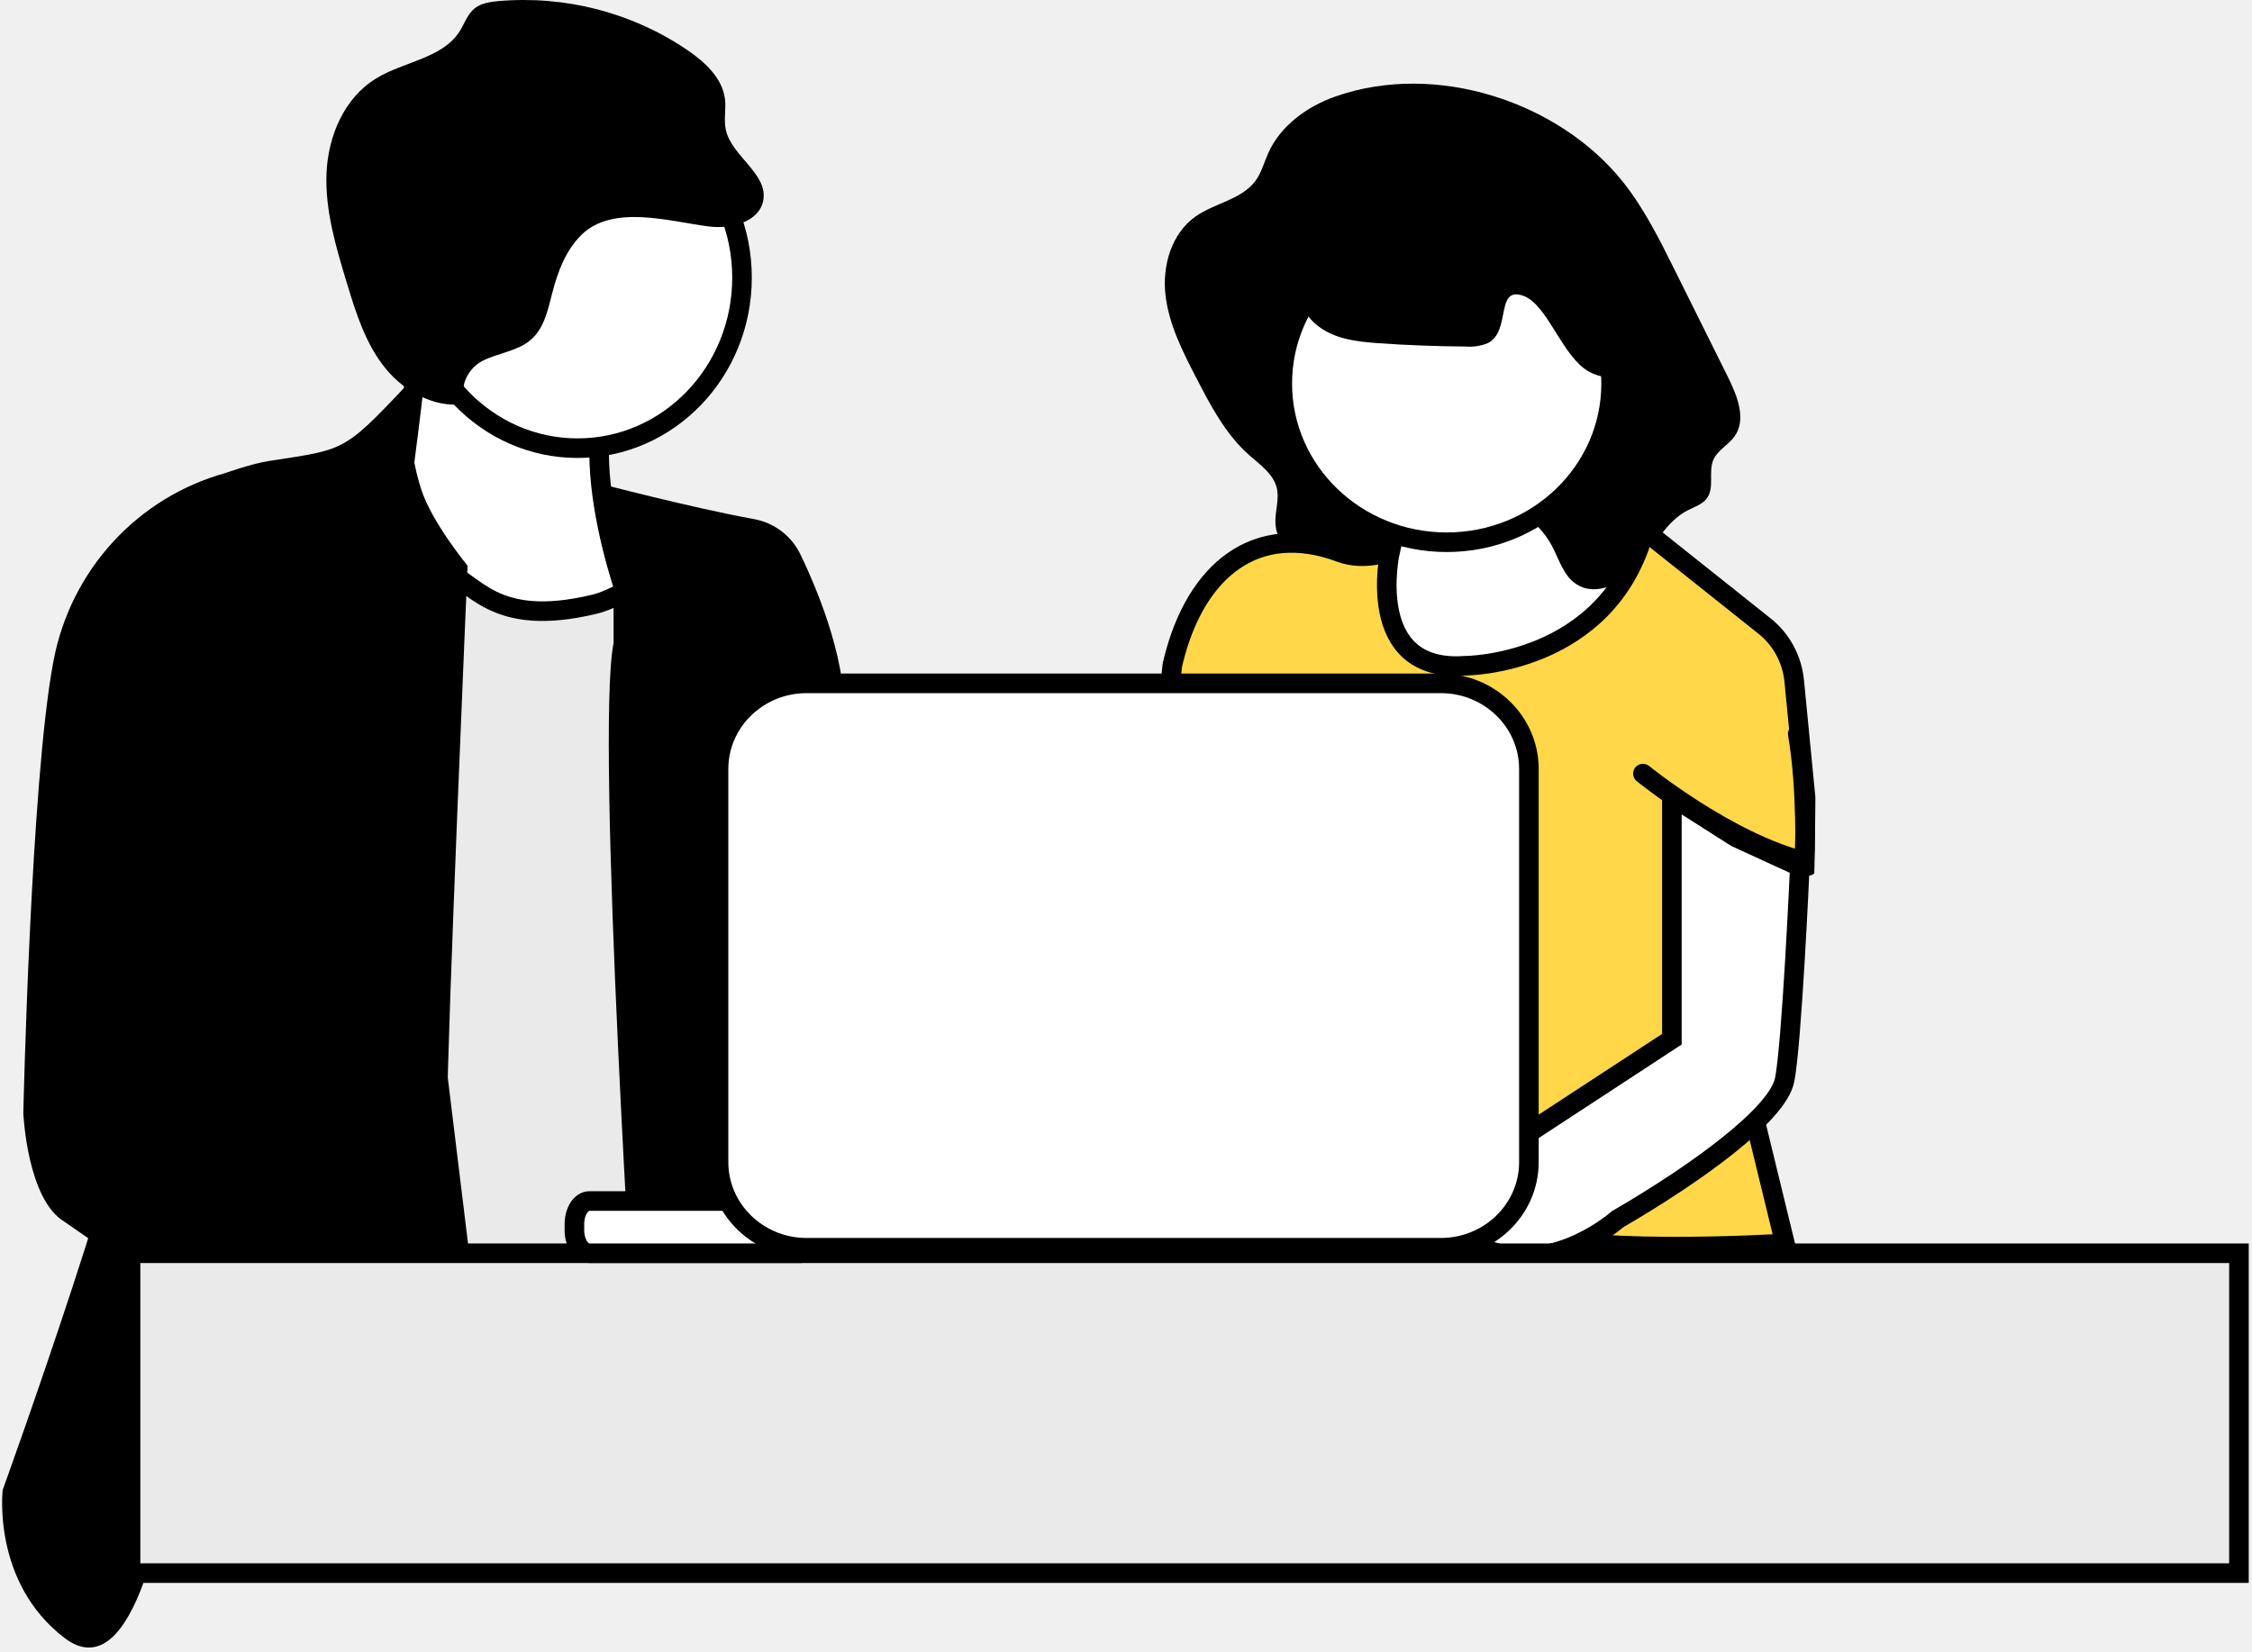
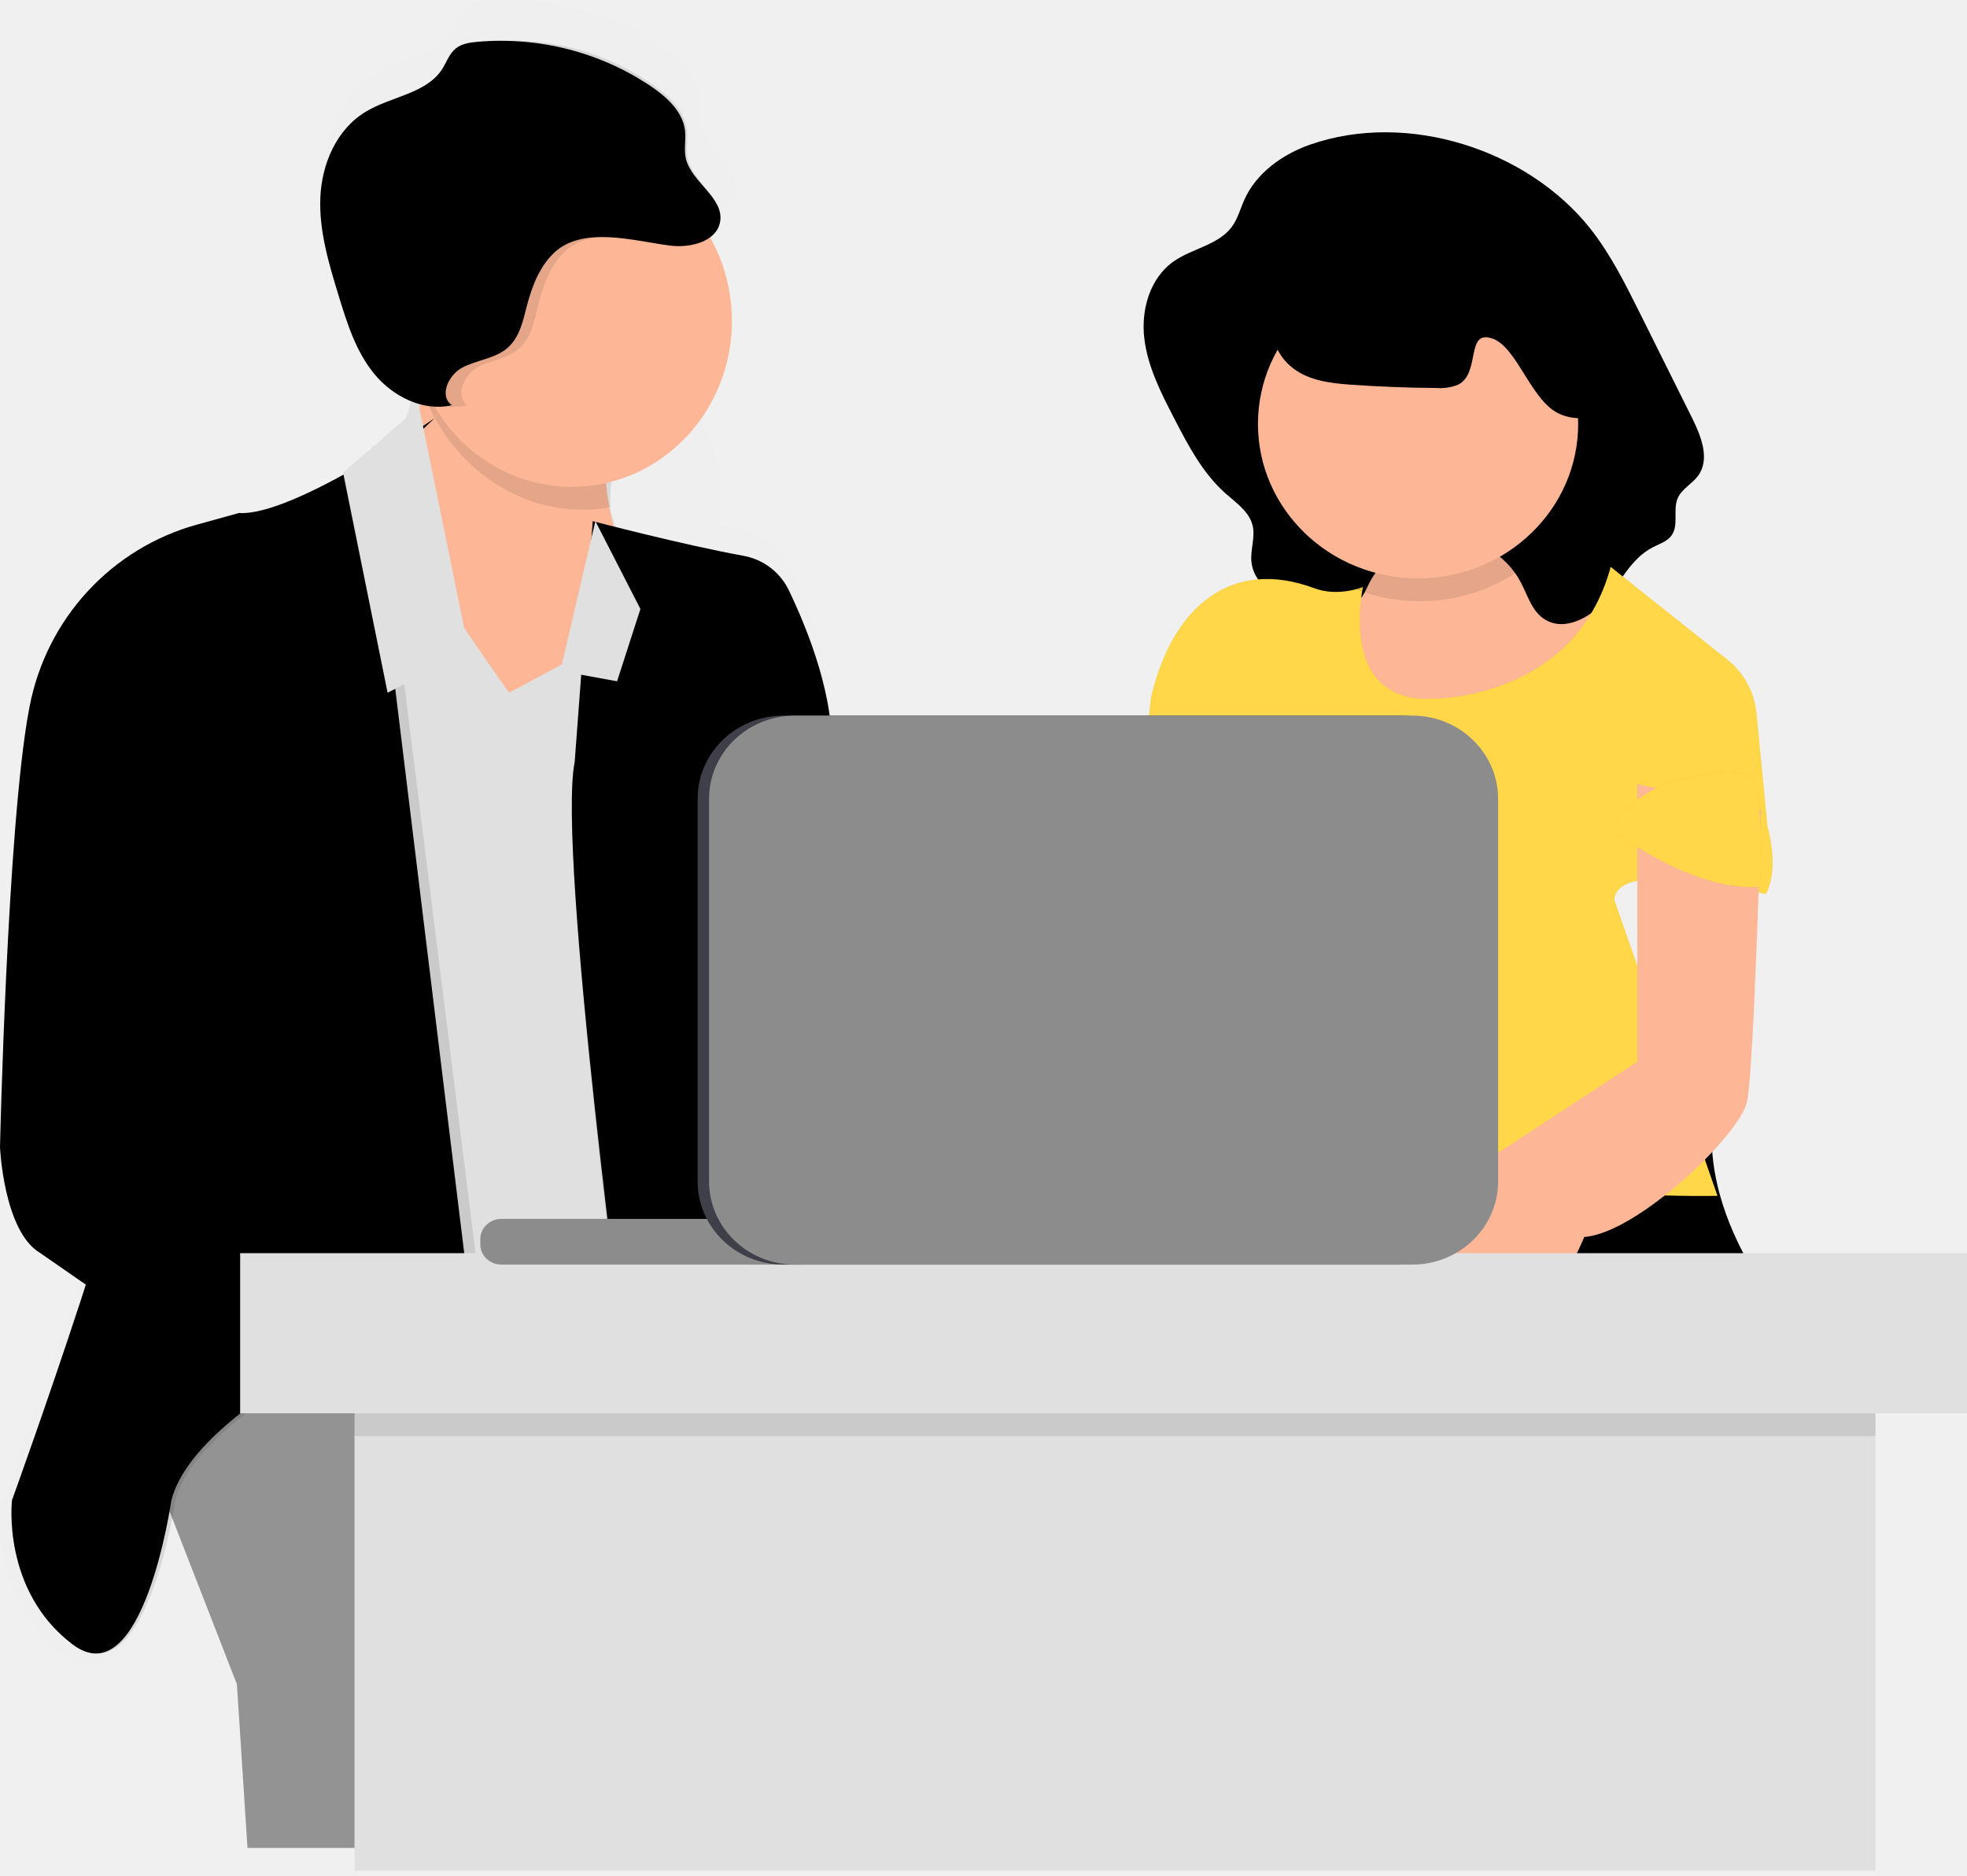
- <svg xmlns="http://www.w3.org/2000/svg" width="345" height="253" viewBox="0 0 345 253" fill="none">
-   <path d="M64.93 46.144C64.93 46.144 63.228 61.726 61.252 76.216C64.976 85.051 77.2 100 77.2 100L97.5 95.5C97.5 95.5 86.497 68.763 95.017 56.374C103.537 43.984 64.93 46.144 64.93 46.144Z" fill="white" stroke="black" stroke-width="3" stroke-linecap="round" />
-   <path d="M88.486 68.662C102.398 68.662 113.675 56.967 113.675 42.54C113.675 28.114 102.398 16.419 88.486 16.419C74.575 16.419 63.297 28.114 63.297 42.54C63.297 56.967 74.575 68.662 88.486 68.662Z" fill="white" stroke="black" stroke-width="3" stroke-linecap="round" />
-   <path d="M108.549 34.692C111.942 35.133 116.266 34.032 116.918 30.771C117.746 26.642 112.065 23.963 111.189 19.866C110.858 18.308 111.253 16.708 111.061 15.145C110.654 11.962 108.015 9.521 105.342 7.698C96.886 1.933 86.601 -0.733 76.313 0.173C75.041 0.293 73.7 0.49 72.717 1.28C71.6 2.173 71.167 3.622 70.403 4.821C67.773 8.945 61.852 9.433 57.646 12.003C52.692 15.01 50.245 20.915 50.02 26.585C49.796 32.256 51.463 37.818 53.109 43.26C54.509 47.892 55.979 52.644 59.052 56.435C62.125 60.226 67.228 62.874 72.049 61.732C69.836 60.174 71.445 56.586 73.839 55.329C76.233 54.072 79.183 53.854 81.262 52.109C83.341 50.364 83.934 47.519 84.591 44.927C85.436 41.656 86.654 38.342 89.107 35.954C93.922 31.275 102.617 33.928 108.549 34.692Z" fill="black" />
-   <path d="M211.14 72.135C211.14 72.135 213.285 94.862 209.531 100.11C205.776 105.358 224.538 108.294 226.147 108.294C227.756 108.294 244.908 101.885 248.121 100.11C251.334 98.335 254.016 85.542 254.016 85.542C254.016 85.542 237.936 89.04 233.114 68.662L211.14 72.135Z" fill="white" stroke="black" stroke-width="3" stroke-linecap="round" />
-   <path d="M204.615 14.771C200.23 16.308 196.185 19.254 194.315 23.405C193.665 24.849 193.274 26.425 192.329 27.71C190.22 30.567 186.105 31.105 183.183 33.147C179.423 35.791 178.031 40.763 178.554 45.25C179.078 49.738 181.191 53.874 183.275 57.907C185.464 62.143 187.731 66.482 191.323 69.685C192.999 71.167 195.057 72.571 195.591 74.726C196.048 76.574 195.24 78.507 195.408 80.4C195.824 85.08 201.576 87.259 206.378 87.778C208.466 88.006 210.854 88.016 212.327 86.558C213.079 85.806 213.46 84.788 213.933 83.849C215.026 81.698 216.709 79.884 218.797 78.608C220.886 77.331 223.297 76.643 225.763 76.618C228.229 76.594 230.654 77.234 232.768 78.469C234.883 79.703 236.605 81.483 237.742 83.612C238.87 85.717 239.526 88.277 241.573 89.543C244.708 91.519 248.905 89.202 251.227 86.345C253.549 83.488 255.216 79.92 258.513 78.205C259.529 77.666 260.759 77.306 261.46 76.386C262.725 74.731 261.648 72.26 262.512 70.377C263.162 68.958 264.753 68.182 265.682 66.917C267.588 64.332 266.19 60.759 264.783 57.897L256.511 41.267C254.22 36.661 251.908 32.02 248.707 27.962C238.875 15.567 220 9.384 204.615 14.771Z" fill="black" />
-   <path d="M224.452 101.995C224.452 101.995 246.322 101.995 251.933 81.272L270.342 95.93C271.613 96.942 272.67 98.209 273.449 99.654C274.228 101.099 274.711 102.692 274.871 104.336L275.739 113.252L276.608 122.168C276.608 122.168 276.608 129.573 276.328 132.823C276.328 132.823 262.562 136.57 262 143.5L273.449 190.5C273.449 190.5 239.229 192.62 232.5 188C232.5 188 209.292 182.043 202.563 175.71C195.835 169.377 189.106 169.953 194.688 155.553C194.688 155.553 183.47 144.034 188.52 127.91C193.571 111.786 188.801 128.198 188.801 128.198C188.801 128.198 177.908 122.729 178.469 112.362L179.591 101.995C179.591 101.995 179.651 101.652 179.808 101.035C183.229 87.388 192.414 79.806 205.33 84.638C209.105 86.043 212.964 84.431 212.964 84.431C212.964 84.431 208.751 103.148 224.452 101.995Z" fill="#FFD749" stroke="black" stroke-width="3" stroke-linecap="round" />
-   <path d="M275.727 132.777C275.727 132.777 274.493 160.357 273.379 165.535C272.265 170.713 260.248 179.559 247.78 186.806C247.78 186.806 238.43 195.144 228.412 191.697C218.395 188.251 217.726 183.359 222.738 181.058L256.127 159.212V122.042L265.954 128.291L275.727 132.777Z" fill="white" stroke="black" stroke-width="3" stroke-linecap="round" />
-   <path d="M251.694 118.518C251.694 118.518 264.688 129.069 276.5 132C276.5 132 276.877 120.761 275.407 112.429" stroke="black" stroke-width="3" stroke-linecap="round" />
-   <path d="M221.63 83.073C235.541 83.073 246.819 72.185 246.819 58.753C246.819 45.322 235.541 34.434 221.63 34.434C207.718 34.434 196.44 45.322 196.44 58.753C196.44 72.185 207.718 83.073 221.63 83.073Z" fill="white" stroke="black" stroke-width="3" stroke-linecap="round" />
-   <path d="M227.913 52.576C226.835 53.007 225.682 53.183 224.534 53.09C220.06 53.059 215.588 52.888 211.117 52.576C207.738 52.335 204.117 51.909 201.505 49.603C197.991 46.522 197.436 40.683 199.251 36.225C201.066 31.768 204.769 28.481 208.679 25.954C210.887 24.477 213.277 23.332 215.781 22.555C223.023 20.46 231.056 23.032 236.816 28.168C242.575 33.303 246.249 40.719 248.195 48.442C248.866 51.113 249.73 54.297 252.216 55.118C250.56 58.045 246.519 58.513 243.623 57.044C239.345 54.882 237.154 46.604 233.315 45.3C229.038 43.826 231.529 50.8 227.913 52.576Z" fill="black" />
-   <path d="M67.812 87.375C69.264 86.206 60.551 84.996 67.812 87.375C66.967 88.054 66.603 89.144 65.945 90.001C63.764 92.834 59.367 92.304 55.895 93.32C50.79 94.806 47.642 99.82 45.831 104.714C37.836 126.358 46.747 151.128 39.789 173.108C37.765 179.578 34.39 186.762 37.699 192.711C38.802 194.693 40.599 196.353 41.15 198.547C41.899 201.52 40.457 205.433 42.977 207.246C43.761 207.811 44.758 207.984 45.699 208.237C51.372 209.723 55.673 214.093 59.994 217.982C64.316 221.87 69.517 225.63 75.377 225.378C77.269 225.223 79.137 224.855 80.943 224.283L110.044 216.263C112.964 215.455 116.116 214.484 117.822 212.022C118.834 210.536 119.183 208.663 119.446 206.865C120.45 200.025 120.925 193.121 120.868 186.212C120.868 183.933 120.761 181.6 119.906 179.479C118.894 177.032 116.992 175.075 115.575 172.831C112.847 168.511 112.109 163.3 111.436 158.261C110.363 150.241 109.29 142.062 110.773 134.106C111.41 130.693 112.508 127.373 113.237 123.98C114.419 118.453 114.607 112.767 113.794 107.176C113.116 102.534 111.653 97.823 108.455 94.331C106.373 92.006 103.524 90.469 100.405 89.986C96.468 89.49 94.509 91.749 91.003 92.587C75.377 96.317 72.801 89.01 67.812 87.375Z" fill="#EAEAEA" />
-   <path d="M67.812 87.375C60.551 84.996 69.264 86.206 67.812 87.375ZM67.812 87.375C66.967 88.054 66.603 89.144 65.945 90.001C63.764 92.834 59.367 92.304 55.895 93.32C50.79 94.806 47.642 99.82 45.831 104.714C37.836 126.358 46.747 151.128 39.789 173.108C37.765 179.578 34.39 186.762 37.699 192.711C38.802 194.693 40.599 196.353 41.15 198.547C41.899 201.52 40.457 205.433 42.977 207.246C43.761 207.811 44.758 207.984 45.699 208.237C51.372 209.723 55.673 214.093 59.994 217.982C64.316 221.87 69.517 225.63 75.377 225.378C77.269 225.223 79.137 224.855 80.943 224.283L110.044 216.263C112.964 215.455 116.116 214.484 117.822 212.022C118.834 210.536 119.183 208.663 119.446 206.865C120.45 200.025 120.925 193.121 120.868 186.212C120.868 183.933 120.761 181.6 119.906 179.479C118.894 177.032 116.992 175.075 115.575 172.831C112.847 168.511 112.109 163.3 111.436 158.261C110.363 150.241 109.29 142.062 110.773 134.106C111.41 130.693 112.508 127.373 113.237 123.98C114.419 118.453 114.607 112.767 113.794 107.176C113.116 102.534 111.653 97.823 108.455 94.331C106.373 92.006 103.524 90.469 100.405 89.986C96.468 89.49 94.509 91.749 91.003 92.587C75.377 96.317 72.801 89.01 67.812 87.375Z" stroke="black" stroke-width="3" stroke-linecap="round" />
-   <path d="M25.49 228.261C25.49 228.261 21.034 259.448 9.887 250.942C-1.259 242.436 0.413 228.261 0.413 228.261C0.413 228.261 22.145 168.153 21.029 159.08C19.914 150.006 58.143 79.471 58.143 79.471L72.293 195.368C72.293 195.368 29.946 211.25 25.49 228.261Z" fill="black" />
-   <path d="M64.538 56.634C52.463 69.412 53.66 68.695 41.175 70.631C38.515 71.043 34.533 72.47 34.533 72.47C27.939 74.296 21.982 77.942 17.335 82.998C12.688 88.053 9.535 94.316 8.232 101.08L8.127 101.63C4.707 120.001 3.571 170.521 3.571 170.521C3.571 170.521 4.141 183.722 9.838 187.149L46.301 212.434C46.301 212.434 45.161 184.876 58.839 182.009C72.517 179.142 55.418 180.86 55.418 180.86L30.347 165.93C30.347 165.93 61.663 177.983 68.5 170.521C68.5 159.021 71.633 86.669 71.633 86.669C71.633 86.669 66.187 80.072 64.538 75C62.321 68.179 62.248 60.072 64.538 56.634Z" fill="black" />
-   <path d="M91.786 74.066C91.786 74.066 105.752 77.746 115.518 79.529C117.047 79.808 118.487 80.443 119.721 81.382C120.956 82.321 121.949 83.537 122.621 84.932C125.569 91.065 130.063 102.144 129.29 111.391L137.814 144.772L162.255 174.19L140.094 184.375L115.09 156.65L135.54 209.29L97.467 210.978C97.467 210.978 91.157 112.643 94 98.5C94 98.5 94 89.62 94 86C94 79.529 91.786 74.066 91.786 74.066Z" fill="black" />
-   <path d="M343 192H20V241H343V192Z" fill="#EAEAEA" stroke="black" stroke-width="3" stroke-linecap="round" />
-   <path d="M122.706 184H90.294C89.027 184 88 185.572 88 187.511V188.489C88 190.428 89.027 192 90.294 192H122.706C123.973 192 125 190.428 125 188.489V187.511C125 185.572 123.973 184 122.706 184Z" fill="white" stroke="black" stroke-width="3" stroke-linecap="round" />
-   <path d="M220.722 104.691H123.579C116.122 104.691 110.077 110.569 110.077 117.818V178.035C110.077 185.285 116.122 191.162 123.579 191.162H220.722C228.179 191.162 234.224 185.285 234.224 178.035V117.818C234.224 110.569 228.179 104.691 220.722 104.691Z" fill="white" stroke="black" stroke-width="3" stroke-linecap="round" />
+ <svg xmlns="http://www.w3.org/2000/svg" width="172" height="164" viewBox="0 0 172 164" fill="none">
+   <path opacity="0.2" d="M163 138.565H142V127.565H163V138.565ZM142.887 137.74H162.113V128.39H142.887V137.74Z" fill="#FFD749" />
+   <g opacity="0.7">
+     <g opacity="0.1">
+       <path opacity="0.1" d="M41.234 52.177C40.222 51.84 39.005 51.538 38.18 52.21C37.702 52.6 37.495 53.229 37.124 53.721C35.89 55.351 33.402 55.047 31.437 55.63C28.548 56.488 26.764 59.369 25.741 62.191C21.216 74.643 26.261 88.885 22.322 101.531C21.161 105.253 19.265 109.384 21.139 112.807C21.763 113.95 22.789 114.902 23.091 116.164C23.515 117.876 22.698 120.123 24.125 121.167C24.57 121.49 25.134 121.593 25.667 121.72C28.878 122.572 31.31 125.087 33.757 127.323C36.203 129.559 39.145 131.723 42.463 131.576C43.535 131.487 44.594 131.276 45.618 130.945L62.084 126.33C63.734 125.868 65.526 125.309 66.483 123.892C67.068 123.026 67.252 121.955 67.401 120.926C67.969 116.992 68.238 113.021 68.206 109.047C68.206 107.735 68.146 106.393 67.656 105.173C67.107 103.764 66.007 102.638 65.207 101.351C63.662 98.861 63.247 95.87 62.865 92.972C62.258 88.36 61.65 83.656 62.491 79.079C62.851 77.114 63.472 75.205 63.885 73.254C64.553 70.076 64.659 66.804 64.198 63.589C63.813 60.918 62.989 58.209 61.174 56.2C59.987 54.862 58.374 53.981 56.611 53.71C54.385 53.433 53.277 54.723 51.292 55.204C48.356 55.943 44.057 53.115 41.234 52.177Z" fill="url(#paint0_linear)" />
+     </g>
+     <path opacity="0.7" d="M41.234 51.516C40.222 51.178 39.005 50.876 38.18 51.549C37.702 51.939 37.495 52.567 37.124 53.06C35.89 54.689 33.402 54.385 31.437 54.969C28.548 55.827 26.764 58.707 25.741 61.53C21.216 73.982 26.261 88.224 22.322 100.87C21.161 104.591 19.265 108.723 21.139 112.146C21.763 113.288 22.789 114.24 23.091 115.502C23.515 117.215 22.698 119.462 24.125 120.505C24.57 120.829 25.134 120.931 25.667 121.058C28.878 121.911 31.31 124.426 33.757 126.662C36.203 128.898 39.139 131.086 42.463 130.931C43.535 130.842 44.594 130.631 45.618 130.301L62.084 125.685C63.734 125.223 65.526 124.664 66.483 123.247C67.068 122.381 67.252 121.31 67.401 120.281C67.969 116.348 68.238 112.376 68.206 108.402C68.206 107.09 68.146 105.748 67.656 104.528C67.107 103.119 66.007 101.993 65.207 100.706C63.662 98.216 63.247 95.225 62.865 92.328C62.258 87.715 61.65 83.011 62.491 78.434C62.851 76.469 63.472 74.56 63.885 72.609C64.553 69.431 64.659 66.159 64.198 62.944C63.813 60.273 62.989 57.564 61.174 55.556C59.987 54.217 58.374 53.336 56.611 53.065C54.385 52.788 53.277 54.078 51.292 54.559C48.356 55.279 44.057 52.467 41.234 51.516Z" fill="url(#paint1_linear)" />
+     <path opacity="0.7" d="M36.593 26.941C36.593 26.941 36.92 39.277 33.006 38.953C29.092 38.63 44.087 59.405 44.087 59.405L56.809 52.587C56.809 52.587 49.31 40.578 54.533 33.109C59.756 25.641 36.593 26.941 36.593 26.941Z" fill="url(#paint2_linear)" />
+     <g opacity="0.1">
+       <path opacity="0.1" d="M14.734 131.799C14.734 131.799 12.125 149.655 5.599 144.785C-0.927 139.915 0.052 131.799 0.052 131.799C0.052 131.799 12.777 97.388 12.125 92.191C11.474 86.995 33.842 46.617 33.842 46.617L42.127 112.969C42.127 112.969 17.343 122.059 14.734 131.799Z" fill="url(#paint3_linear)" />
+     </g>
+     <g opacity="0.1">
+       <path opacity="0.1" d="M51.272 43.172C51.272 43.172 59.285 45.283 64.896 46.316C65.77 46.473 66.595 46.835 67.304 47.374C68.013 47.912 68.585 48.612 68.975 49.415C70.669 52.932 73.25 59.293 72.805 64.598L77.698 83.752L91.717 100.631L78.998 106.478L64.649 90.57L76.392 120.762L54.533 121.736C54.533 121.736 48.007 73.035 49.64 64.924L51.272 43.172Z" fill="url(#paint4_linear)" />
+     </g>
+     <path opacity="0.7" d="M48.499 57.295L51.924 43.172L56.331 51.451L54.047 58.269L48.499 57.295Z" fill="url(#paint5_linear)" />
+     <path opacity="0.1" d="M60.897 61.516C60.897 61.516 60.897 83.592 63.833 85.213L60.897 61.516Z" fill="url(#paint6_linear)" />
+     <path opacity="0.1" d="M18.811 67.033C18.811 67.033 12.04 88.774 13.957 91.051L18.811 67.033Z" fill="url(#paint7_linear)" />
+     <path opacity="0.1" d="M17.508 96.895C17.508 96.895 30.559 105.387 32.352 105.523L17.508 96.895Z" fill="url(#paint8_linear)" />
+     <g opacity="0.1">
+       <path opacity="0.1" d="M36.918 28.238C36.918 28.238 36.967 30.139 36.791 32.427C37.955 35.145 39.886 37.459 42.343 39.082C44.801 40.705 47.679 41.566 50.618 41.559C51.424 41.558 52.228 41.493 53.024 41.365C52.938 38.936 53.403 36.498 54.86 34.417C60.08 26.94 36.918 28.238 36.918 28.238Z" fill="url(#paint9_linear)" />
+     </g>
+     <g opacity="0.1">
+       <path opacity="0.1" d="M59.816 19.04C61.633 19.284 63.939 18.681 64.299 16.888C64.742 14.624 61.699 13.152 61.229 10.891C61.053 10.044 61.262 9.159 61.16 8.298C60.957 6.566 59.549 5.233 58.117 4.225C53.57 1.056 48.061 -0.405 42.553 0.097C41.871 0.16 41.154 0.271 40.629 0.706C40.029 1.195 39.804 1.992 39.389 2.643C37.981 4.906 34.82 5.172 32.552 6.583C29.9 8.243 28.586 11.472 28.467 14.583C28.349 17.693 29.24 20.745 30.117 23.733C30.867 26.274 31.653 28.883 33.3 30.964C34.947 33.045 37.679 34.497 40.266 33.872C39.081 33.023 39.941 31.05 41.225 30.358C42.509 29.666 44.103 29.547 45.2 28.592C46.297 27.638 46.627 26.074 46.984 24.652C47.435 22.859 48.084 21.038 49.403 19.729C51.99 17.167 56.649 18.617 59.816 19.04Z" fill="url(#paint10_linear)" />
+     </g>
+     <g opacity="0.1">
+       <path opacity="0.1" d="M47.699 27.334C47.479 28.878 46.99 31.551 46.069 33.239C44.851 35.436 43.81 37.727 42.955 40.09C42.955 40.09 48.964 44.72 52.026 47.883C52.969 48.876 54.175 49.576 55.502 49.899C56.828 50.222 58.219 50.155 59.509 49.706C61.1 49.13 62.494 48.018 62.865 45.932C63.448 42.642 62.755 40.16 62.101 38.69C61.785 37.996 61.62 37.242 61.617 36.479C61.613 35.716 61.77 34.96 62.079 34.263C62.304 33.765 62.568 33.375 62.862 33.278C62.862 33.278 56.991 31.98 56.663 33.602C56.336 35.223 51.77 36.847 50.792 33.925L50.517 27.483C50.5 27.118 50.343 26.774 50.08 26.522C49.817 26.271 49.467 26.131 49.104 26.133C48.766 26.13 48.437 26.249 48.179 26.47C47.921 26.691 47.751 26.997 47.699 27.334Z" fill="url(#paint11_linear)" />
+     </g>
+   </g>
+   <path d="M37.834 121.457C37.834 121.457 15.112 113.064 12 124.876L20.715 147.249L21.641 161.565H40.629V149.437C40.629 149.437 37.828 137.315 45 129.852L37.834 121.457Z" fill="#939393" />
+   <path opacity="0.1" d="M41.509 53.92C40.516 53.595 39.318 53.304 38.511 53.953C38.041 54.33 37.838 54.935 37.473 55.41C36.261 56.983 33.816 56.689 31.887 57.253C29.049 58.078 27.3 60.861 26.293 63.578C21.849 75.592 26.802 89.342 22.934 101.544C21.809 105.135 19.933 109.123 21.773 112.425C22.386 113.525 23.385 114.446 23.691 115.665C24.107 117.315 23.306 119.487 24.706 120.494C25.142 120.807 25.697 120.903 26.22 121.044C29.372 121.869 31.763 124.294 34.165 126.453C36.567 128.612 39.458 130.699 42.715 130.558C43.767 130.472 44.805 130.268 45.809 129.951L61.981 125.496C63.604 125.048 65.356 124.509 66.304 123.142C66.867 122.317 67.061 121.277 67.207 120.279C67.765 116.482 68.029 112.65 67.997 108.815C67.997 107.55 67.938 106.254 67.463 105.077C66.9 103.719 65.843 102.633 65.055 101.387C63.539 98.989 63.129 96.096 62.755 93.299C62.159 88.847 61.562 84.307 62.386 79.891C62.741 77.996 63.351 76.153 63.756 74.27C64.413 71.201 64.517 68.045 64.066 64.942C63.689 62.365 62.876 59.75 61.098 57.811C59.937 56.522 58.351 55.672 56.615 55.408C54.427 55.133 53.338 56.387 51.389 56.851C48.506 57.542 44.282 54.827 41.509 53.92Z" fill="black" />
+   <path d="M41.508 52.92C40.515 52.595 39.317 52.304 38.51 52.953C38.04 53.33 37.837 53.935 37.472 54.41C36.26 55.983 33.816 55.689 31.886 56.253C29.049 57.078 27.299 59.861 26.292 62.578C21.849 74.592 26.802 88.342 22.934 100.544C21.809 104.135 19.934 108.123 21.773 111.425C22.386 112.525 23.384 113.446 23.691 114.665C24.107 116.315 23.306 118.487 24.706 119.494C25.142 119.807 25.696 119.903 26.219 120.044C29.372 120.869 31.762 123.294 34.164 125.453C36.566 127.612 39.457 129.699 42.714 129.558C43.766 129.472 44.804 129.269 45.808 128.951L61.982 124.499C63.605 124.05 65.357 123.511 66.304 122.145C66.867 121.32 67.061 120.28 67.207 119.282C67.765 115.485 68.029 111.653 67.997 107.817C67.997 106.552 67.938 105.257 67.463 104.08C66.901 102.722 65.843 101.635 65.056 100.39C63.54 97.992 63.129 95.099 62.755 92.302C62.159 87.85 61.563 83.31 62.387 78.893C62.741 76.999 63.351 75.156 63.756 73.272C64.413 70.204 64.518 67.048 64.066 63.944C63.689 61.368 62.876 58.753 61.099 56.814C59.941 55.523 58.358 54.67 56.624 54.402C54.436 54.127 53.348 55.381 51.399 55.846C48.505 56.544 44.281 53.827 41.508 52.92Z" fill="#E0E0E0" />
+   <path d="M37.158 28.651C37.158 28.651 37.479 40.777 33.639 40.458C29.799 40.139 44.52 60.565 44.52 60.565L57 53.862C57 53.862 49.641 42.055 54.753 34.713C59.865 27.371 37.158 28.651 37.158 28.651Z" fill="#FDB797" />
+   <path opacity="0.1" d="M15.337 131.159C15.337 131.159 12.798 148.471 6.448 143.749C0.098 139.028 1.051 131.159 1.051 131.159C1.051 131.159 13.431 97.793 12.796 92.756C12.16 87.72 33.939 48.565 33.939 48.565L42 112.9C42 112.9 17.875 121.716 15.337 131.159Z" fill="black" />
+   <path d="M14.987 131.159C14.987 131.159 12.511 148.471 6.315 143.749C0.12 139.028 1.05 131.159 1.05 131.159C1.05 131.159 13.128 97.793 12.508 92.756C11.888 87.72 33.136 48.565 33.136 48.565L41 112.9C41 112.9 17.464 121.716 14.987 131.159Z" fill="black" />
+   <path d="M38 36.565C38 36.565 25.65 45.169 20.9 44.85L17.209 45.871C13.543 46.885 10.233 48.909 7.65 51.715C5.067 54.521 3.315 57.998 2.591 61.753L2.532 62.058C0.631 72.256 0 100.299 0 100.299C0 100.299 0.317 107.627 3.483 109.53L23.749 123.565C23.749 123.565 23.115 108.268 30.717 106.676C38.32 105.085 28.816 106.039 28.816 106.039L14.882 97.751C14.882 97.751 15.199 85.324 18.999 81.181C22.798 77.039 36.099 55.37 36.099 55.37L32.299 41.972L38 36.565Z" fill="black" />
+   <path opacity="0.1" d="M51.787 45.565C51.787 45.565 59.36 47.608 64.656 48.597C65.485 48.752 66.266 49.105 66.935 49.626C67.604 50.147 68.143 50.822 68.508 51.597C70.106 55.001 72.543 61.151 72.124 66.284L76.746 84.814L90 101.144L77.98 106.806L64.429 91.419L75.519 120.639L54.87 121.565C54.87 121.565 48.706 74.455 50.248 66.604L51.787 45.565Z" fill="black" />
+   <path d="M51.834 45.565C51.834 45.565 59.596 47.608 65.024 48.597C65.874 48.752 66.674 49.105 67.36 49.626C68.046 50.147 68.598 50.822 68.972 51.597C70.61 55.001 73.108 61.151 72.678 66.284L77.416 84.814L91 101.144L78.683 106.798L64.786 91.408L76.152 120.628L54.991 121.565C54.991 121.565 48.673 74.455 50.254 66.604L51.834 45.565Z" fill="black" />
+   <path d="M36.645 35.565L41 56.935L33.892 60.565L30 41.316L36.645 35.565Z" fill="#E0E0E0" />
+   <path d="M49 58.661L52.062 45.565L56 53.242L53.959 59.565L49 58.661Z" fill="#E0E0E0" />
+   <path opacity="0.1" d="M60 63.565C60 63.565 60 84.989 62 86.565L60 63.565Z" fill="black" />
+   <path opacity="0.1" d="M20 68.565C20 68.565 14.796 88.48 16.259 90.565L20 68.565Z" fill="black" />
+   <path opacity="0.1" d="M19 97.565C19 97.565 31.309 105.438 33 105.565L19 97.565Z" fill="black" />
+   <path opacity="0.1" d="M37.127 29.662C37.127 29.662 37.179 31.79 37 34.352C38.321 37.804 40.654 40.666 43.623 42.478C46.593 44.291 50.028 44.95 53.377 44.349C53.29 41.627 53.761 38.899 55.228 36.567C60.489 28.207 37.127 29.662 37.127 29.662Z" fill="black" />
+   <path d="M50 42.565C57.732 42.565 64 36.073 64 28.065C64 20.057 57.732 13.565 50 13.565C42.268 13.565 36 20.057 36 28.065C36 36.073 42.268 42.565 50 42.565Z" fill="#FDB797" />
+   <path opacity="0.1" d="M58.836 21.455C60.508 21.683 62.638 21.114 62.959 19.431C63.368 17.301 60.569 15.918 60.137 13.803C59.974 12.999 60.169 12.173 60.074 11.367C59.887 9.737 58.591 8.483 57.275 7.537C53.106 4.56 48.035 3.185 42.964 3.656C42.338 3.717 41.677 3.819 41.192 4.227C40.642 4.688 40.429 5.435 40.052 6.054C38.757 8.183 35.84 8.434 33.767 9.761C31.327 11.313 30.121 14.36 30.01 17.287C29.899 20.214 30.721 23.084 31.532 25.893C32.222 28.284 32.946 30.736 34.46 32.693C35.974 34.65 38.488 36.017 40.863 35.427C39.773 34.623 40.566 32.771 41.745 32.122C42.925 31.474 44.378 31.361 45.403 30.46C46.427 29.56 46.719 28.091 47.043 26.754C47.459 25.065 48.059 23.355 49.268 22.122C51.643 19.683 55.916 21.056 58.836 21.455Z" fill="black" />
+   <path d="M58.585 21.471C60.358 21.698 62.616 21.13 62.957 19.447C63.39 17.316 60.422 15.933 59.964 13.818C59.791 13.014 59.998 12.189 59.897 11.382C59.685 9.739 58.306 8.479 56.91 7.538C52.493 4.563 47.12 3.187 41.746 3.655C41.081 3.716 40.381 3.818 39.867 4.226C39.283 4.687 39.057 5.434 38.658 6.054C37.285 8.182 34.191 8.434 31.994 9.76C29.407 11.312 28.128 14.36 28.011 17.287C27.893 20.213 28.764 23.084 29.624 25.893C30.356 28.284 31.123 30.736 32.729 32.693C34.334 34.65 37 36.017 39.518 35.427C38.362 34.623 39.203 32.771 40.453 32.122C41.704 31.473 43.245 31.361 44.331 30.46C45.417 29.56 45.727 28.091 46.07 26.753C46.511 25.065 47.148 23.355 48.429 22.122C50.944 19.707 55.486 21.077 58.585 21.471Z" fill="black" />
+   <path d="M112 68.801C112 68.801 111.361 91.463 110.722 94.337C110.083 97.212 100.83 105.812 96.035 106.146C96.035 106.146 90.927 118.274 85.179 116.36C79.432 114.447 78.793 104.232 81.668 102.955L100.83 90.824V66.565L112 68.801Z" fill="#FDB797" />
+   <path d="M110.508 96.565C110.508 96.565 102.108 114.418 103.078 117.289C104.048 120.16 158 117.289 158 117.289C158 117.289 147.984 107.406 149.924 96.565H110.508Z" fill="black" />
+   <path d="M118.17 44.493C118.17 44.493 119.362 57.109 117.275 60.022C115.189 62.935 125.616 64.565 126.51 64.565C127.405 64.565 136.938 61.007 138.724 60.022C140.51 59.037 142 51.935 142 51.935C142 51.935 133.063 53.877 130.383 42.565L118.17 44.493Z" fill="#FDB797" />
+   <path d="M114.543 12.65C112.106 13.504 109.858 15.139 108.819 17.443C108.457 18.244 108.24 19.119 107.715 19.833C106.543 21.419 104.255 21.718 102.632 22.851C100.542 24.318 99.768 27.078 100.059 29.569C100.35 32.06 101.525 34.357 102.682 36.595C103.9 38.946 105.159 41.355 107.156 43.133C108.087 43.956 109.231 44.735 109.528 45.931C109.782 46.957 109.333 48.03 109.426 49.081C109.658 51.679 112.854 52.889 115.523 53.177C116.684 53.303 118.011 53.308 118.83 52.499C119.248 52.082 119.46 51.517 119.722 50.996C120.329 49.802 121.265 48.795 122.426 48.086C123.586 47.378 124.926 46.995 126.297 46.982C127.668 46.968 129.015 47.324 130.191 48.009C131.366 48.694 132.323 49.682 132.955 50.864C133.582 52.033 133.946 53.454 135.085 54.156C136.827 55.253 139.159 53.967 140.45 52.381C141.741 50.795 142.667 48.815 144.5 47.863C145.064 47.563 145.748 47.363 146.137 46.853C146.841 45.934 146.242 44.562 146.722 43.517C147.084 42.73 147.967 42.299 148.484 41.596C149.543 40.162 148.767 38.178 147.984 36.59L143.387 27.358C142.113 24.801 140.828 22.225 139.049 19.973C133.585 13.092 123.094 9.66 114.543 12.65Z" fill="black" />
+   <path opacity="0.1" d="M125.569 61.069C125.569 61.069 137.724 61.069 140.843 49.565L151.074 57.702C151.781 58.264 152.368 58.967 152.801 59.769C153.234 60.571 153.502 61.456 153.591 62.368L154.557 72.267C154.557 72.267 155.651 75.942 154.401 78.181C154.401 78.181 141.466 74.814 141.154 78.661L150.182 104.552C150.182 104.552 136.156 104.872 132.416 102.308C132.416 102.308 117.143 105.504 113.403 101.988C109.663 98.472 105.924 98.792 109.026 90.799C109.026 90.799 102.791 84.404 105.598 75.454C108.405 66.504 105.754 75.614 105.754 75.614C105.754 75.614 99.7 72.578 100.012 66.809L100.635 61.055C100.635 61.055 100.668 60.864 100.756 60.522C102.657 52.946 107.762 48.737 114.941 51.42C117.039 52.2 119.184 51.305 119.184 51.305C119.184 51.305 116.842 61.709 125.569 61.069Z" fill="black" />
+   <path d="M125.569 61.069C125.569 61.069 137.724 61.069 140.843 49.565L151.074 57.702C151.781 58.264 152.368 58.967 152.801 59.769C153.234 60.571 153.502 61.456 153.591 62.368L154.557 72.267C154.557 72.267 155.651 75.942 154.401 78.181C154.401 78.181 141.466 74.814 141.154 78.661L150.182 104.552C150.182 104.552 136.156 104.872 132.416 102.308C132.416 102.308 117.143 105.504 113.403 101.988C109.663 98.472 105.924 98.792 109.026 90.799C109.026 90.799 102.791 84.404 105.598 75.454C108.405 66.504 105.754 75.614 105.754 75.614C105.754 75.614 99.7 72.578 100.012 66.823L100.635 61.069C100.635 61.069 100.668 60.878 100.756 60.536C102.657 52.96 107.762 48.752 114.941 51.434C117.039 52.214 119.184 51.319 119.184 51.319C119.184 51.319 116.842 61.709 125.569 61.069Z" fill="#FFD749" />
+   <path d="M154 70.806C154 70.806 153.381 93.466 152.762 96.34C152.143 99.214 143.174 107.825 138.534 108.147C138.534 108.147 133.585 120.274 128.017 118.36C122.45 116.447 121.831 106.234 124.616 104.956L143.174 92.83V68.565L154 70.806Z" fill="#FDB797" />
+   <path opacity="0.1" d="M141 72.579C141 72.579 147.9 77.989 153.904 77.539C153.904 77.539 154.504 68.247 152.703 67.727C150.902 67.206 143.088 67.727 141 72.579Z" fill="black" />
+   <path d="M141 72.579C141 72.579 147.9 77.989 153.904 77.539C153.904 77.539 154.504 68.247 152.703 67.727C150.902 67.206 143.088 67.727 141 72.579Z" fill="#FFD749" />
+   <path opacity="0.1" d="M131.284 43.565L118 45.428C118 45.428 118.299 48.227 118.358 51.443C120.941 52.486 123.778 52.811 126.545 52.38C129.311 51.95 131.895 50.781 134 49.009C132.879 47.699 131.921 45.929 131.284 43.565Z" fill="black" />
+   <path d="M124 50.565C131.732 50.565 138 44.521 138 37.065C138 29.609 131.732 23.565 124 23.565C116.268 23.565 110 29.609 110 37.065C110 44.521 116.268 50.565 124 50.565Z" fill="#FDB797" />
+   <path opacity="0.1" d="M127.491 33.642C126.892 33.881 126.251 33.978 125.613 33.927C123.127 33.91 120.641 33.815 118.157 33.642C116.279 33.508 114.267 33.271 112.815 31.991C110.862 30.281 110.553 27.04 111.562 24.565C112.571 22.091 114.629 20.266 116.802 18.864C118.03 18.041 119.359 17.404 120.751 16.971C124.776 15.808 129.24 17.236 132.441 20.087C135.642 22.938 137.684 27.054 138.765 31.341C139.138 32.824 139.618 34.591 141 35.047C140.08 36.672 137.834 36.931 136.224 36.116C133.847 34.916 132.629 30.321 130.496 29.597C128.116 28.784 129.501 32.661 127.491 33.642Z" fill="black" />
+   <path d="M127.493 33.636C126.894 33.875 126.253 33.972 125.614 33.921C123.128 33.904 120.642 33.809 118.158 33.636C116.279 33.502 114.267 33.265 112.815 31.985C110.862 30.275 110.553 27.034 111.562 24.559C112.571 22.085 114.629 20.261 116.803 18.858C118.03 18.038 119.358 17.403 120.75 16.971C124.775 15.808 129.239 17.236 132.44 20.087C135.642 22.938 137.684 27.054 138.765 31.341C139.138 32.824 139.618 34.591 141 35.047C140.08 36.672 137.834 36.931 136.224 36.116C133.847 34.916 132.628 30.321 130.495 29.597C128.118 28.779 129.502 32.65 127.493 33.636Z" fill="black" />
+   <path opacity="0.1" d="M110 89.565C114.24 88.23 118.611 87.558 123 87.565L110 89.565Z" fill="black" />
+   <path d="M164 115.565H31V163.565H164V115.565Z" fill="#E0E0E0" />
+   <path opacity="0.1" d="M164 118.565H31V125.565H164V118.565Z" fill="black" />
+   <path d="M172 109.565H21V123.565H172V109.565Z" fill="#E0E0E0" />
+   <path d="M70.14 106.565H43.86C42.833 106.565 42 107.351 42 108.321V108.81C42 109.779 42.833 110.565 43.86 110.565H70.14C71.167 110.565 72 109.779 72 108.81V108.321C72 107.351 71.167 106.565 70.14 106.565Z" fill="#8C8C8C" />
+   <path d="M122.496 62.565H68.504C64.36 62.565 61 65.828 61 69.852V103.278C61 107.303 64.36 110.565 68.504 110.565H122.496C126.64 110.565 130 107.303 130 103.278V69.852C130 65.828 126.64 62.565 122.496 62.565Z" fill="#3E3F49" />
+   <path d="M123.496 62.565H69.504C65.36 62.565 62 65.828 62 69.852V103.278C62 107.303 65.36 110.565 69.504 110.565H123.496C127.64 110.565 131 107.303 131 103.278V69.852C131 65.828 127.64 62.565 123.496 62.565Z" fill="#8C8C8C" />
+   <path opacity="0.1" d="M11 116.565C11 116.565 12.765 118.862 18 119.565L11 116.565Z" fill="black" />
+   <defs>
+     <linearGradient id="paint0_linear" x1="19482.6" y1="45462" x2="27816" y2="45462" gradientUnits="userSpaceOnUse">
+       <stop stop-color="#808080" stop-opacity="0.25" />
+       <stop offset="0.54" stop-color="#808080" stop-opacity="0.12" />
+       <stop offset="1" stop-color="#808080" stop-opacity="0.1" />
+     </linearGradient>
+     <linearGradient id="paint1_linear" x1="19482.6" y1="45283.8" x2="27816" y2="45283.8" gradientUnits="userSpaceOnUse">
+       <stop stop-color="#808080" stop-opacity="0.25" />
+       <stop offset="0.54" stop-color="#808080" stop-opacity="0.12" />
+       <stop offset="1" stop-color="#808080" stop-opacity="0.1" />
+     </linearGradient>
+     <linearGradient id="paint2_linear" x1="11044.5" y1="12841.6" x2="13221.2" y2="12841.6" gradientUnits="userSpaceOnUse">
+       <stop stop-color="#808080" stop-opacity="0.25" />
+       <stop offset="0.54" stop-color="#808080" stop-opacity="0.12" />
+       <stop offset="1" stop-color="#808080" stop-opacity="0.1" />
+     </linearGradient>
+     <linearGradient id="paint3_linear" x1="14012.2" y1="57987.3" x2="20469.8" y2="57987.3" gradientUnits="userSpaceOnUse">
+       <stop stop-color="#808080" stop-opacity="0.25" />
+       <stop offset="0.54" stop-color="#808080" stop-opacity="0.12" />
+       <stop offset="1" stop-color="#808080" stop-opacity="0.1" />
+     </linearGradient>
+     <linearGradient id="paint4_linear" x1="21737.9" y1="42138.3" x2="28260.3" y2="42138.3" gradientUnits="userSpaceOnUse">
+       <stop stop-color="#808080" stop-opacity="0.25" />
+       <stop offset="0.54" stop-color="#808080" stop-opacity="0.12" />
+       <stop offset="1" stop-color="#808080" stop-opacity="0.1" />
+     </linearGradient>
+     <linearGradient id="paint5_linear" x1="3212.86" y1="5330.86" x2="3435.99" y2="5330.86" gradientUnits="userSpaceOnUse">
+       <stop stop-color="#808080" stop-opacity="0.25" />
+       <stop offset="0.54" stop-color="#808080" stop-opacity="0.12" />
+       <stop offset="1" stop-color="#808080" stop-opacity="0.1" />
+     </linearGradient>
+     <linearGradient id="paint6_linear" x1="1687.78" y1="11980.4" x2="1719.13" y2="11980.4" gradientUnits="userSpaceOnUse">
+       <stop stop-color="#808080" stop-opacity="0.25" />
+       <stop offset="0.54" stop-color="#808080" stop-opacity="0.12" />
+       <stop offset="1" stop-color="#808080" stop-opacity="0.1" />
+     </linearGradient>
+     <linearGradient id="paint7_linear" x1="1999.28" y1="12640.2" x2="2097.48" y2="12640.2" gradientUnits="userSpaceOnUse">
+       <stop stop-color="#808080" stop-opacity="0.25" />
+       <stop offset="0.54" stop-color="#808080" stop-opacity="0.12" />
+       <stop offset="1" stop-color="#808080" stop-opacity="0.1" />
+     </linearGradient>
+     <linearGradient id="paint8_linear" x1="5900.36" y1="5304.72" x2="6701.94" y2="5304.72" gradientUnits="userSpaceOnUse">
+       <stop stop-color="#808080" stop-opacity="0.25" />
+       <stop offset="0.54" stop-color="#808080" stop-opacity="0.12" />
+       <stop offset="1" stop-color="#808080" stop-opacity="0.1" />
+     </linearGradient>
+     <linearGradient id="paint9_linear" x1="8822.65" y1="4905.38" x2="10113" y2="4905.38" gradientUnits="userSpaceOnUse">
+       <stop stop-color="#808080" stop-opacity="0.25" />
+       <stop offset="0.54" stop-color="#808080" stop-opacity="0.12" />
+       <stop offset="1" stop-color="#808080" stop-opacity="0.1" />
+     </linearGradient>
+     <linearGradient id="paint10_linear" x1="15679.6" y1="10182.4" x2="20364.9" y2="10182.4" gradientUnits="userSpaceOnUse">
+       <stop stop-color="#808080" stop-opacity="0.25" />
+       <stop offset="0.54" stop-color="#808080" stop-opacity="0.12" />
+       <stop offset="1" stop-color="#808080" stop-opacity="0.1" />
+     </linearGradient>
+     <linearGradient id="paint11_linear" x1="9883.77" y1="9028.08" x2="11357" y2="9028.08" gradientUnits="userSpaceOnUse">
+       <stop stop-color="#808080" stop-opacity="0.25" />
+       <stop offset="0.54" stop-color="#808080" stop-opacity="0.12" />
+       <stop offset="1" stop-color="#808080" stop-opacity="0.1" />
+     </linearGradient>
+   </defs>
</svg>
